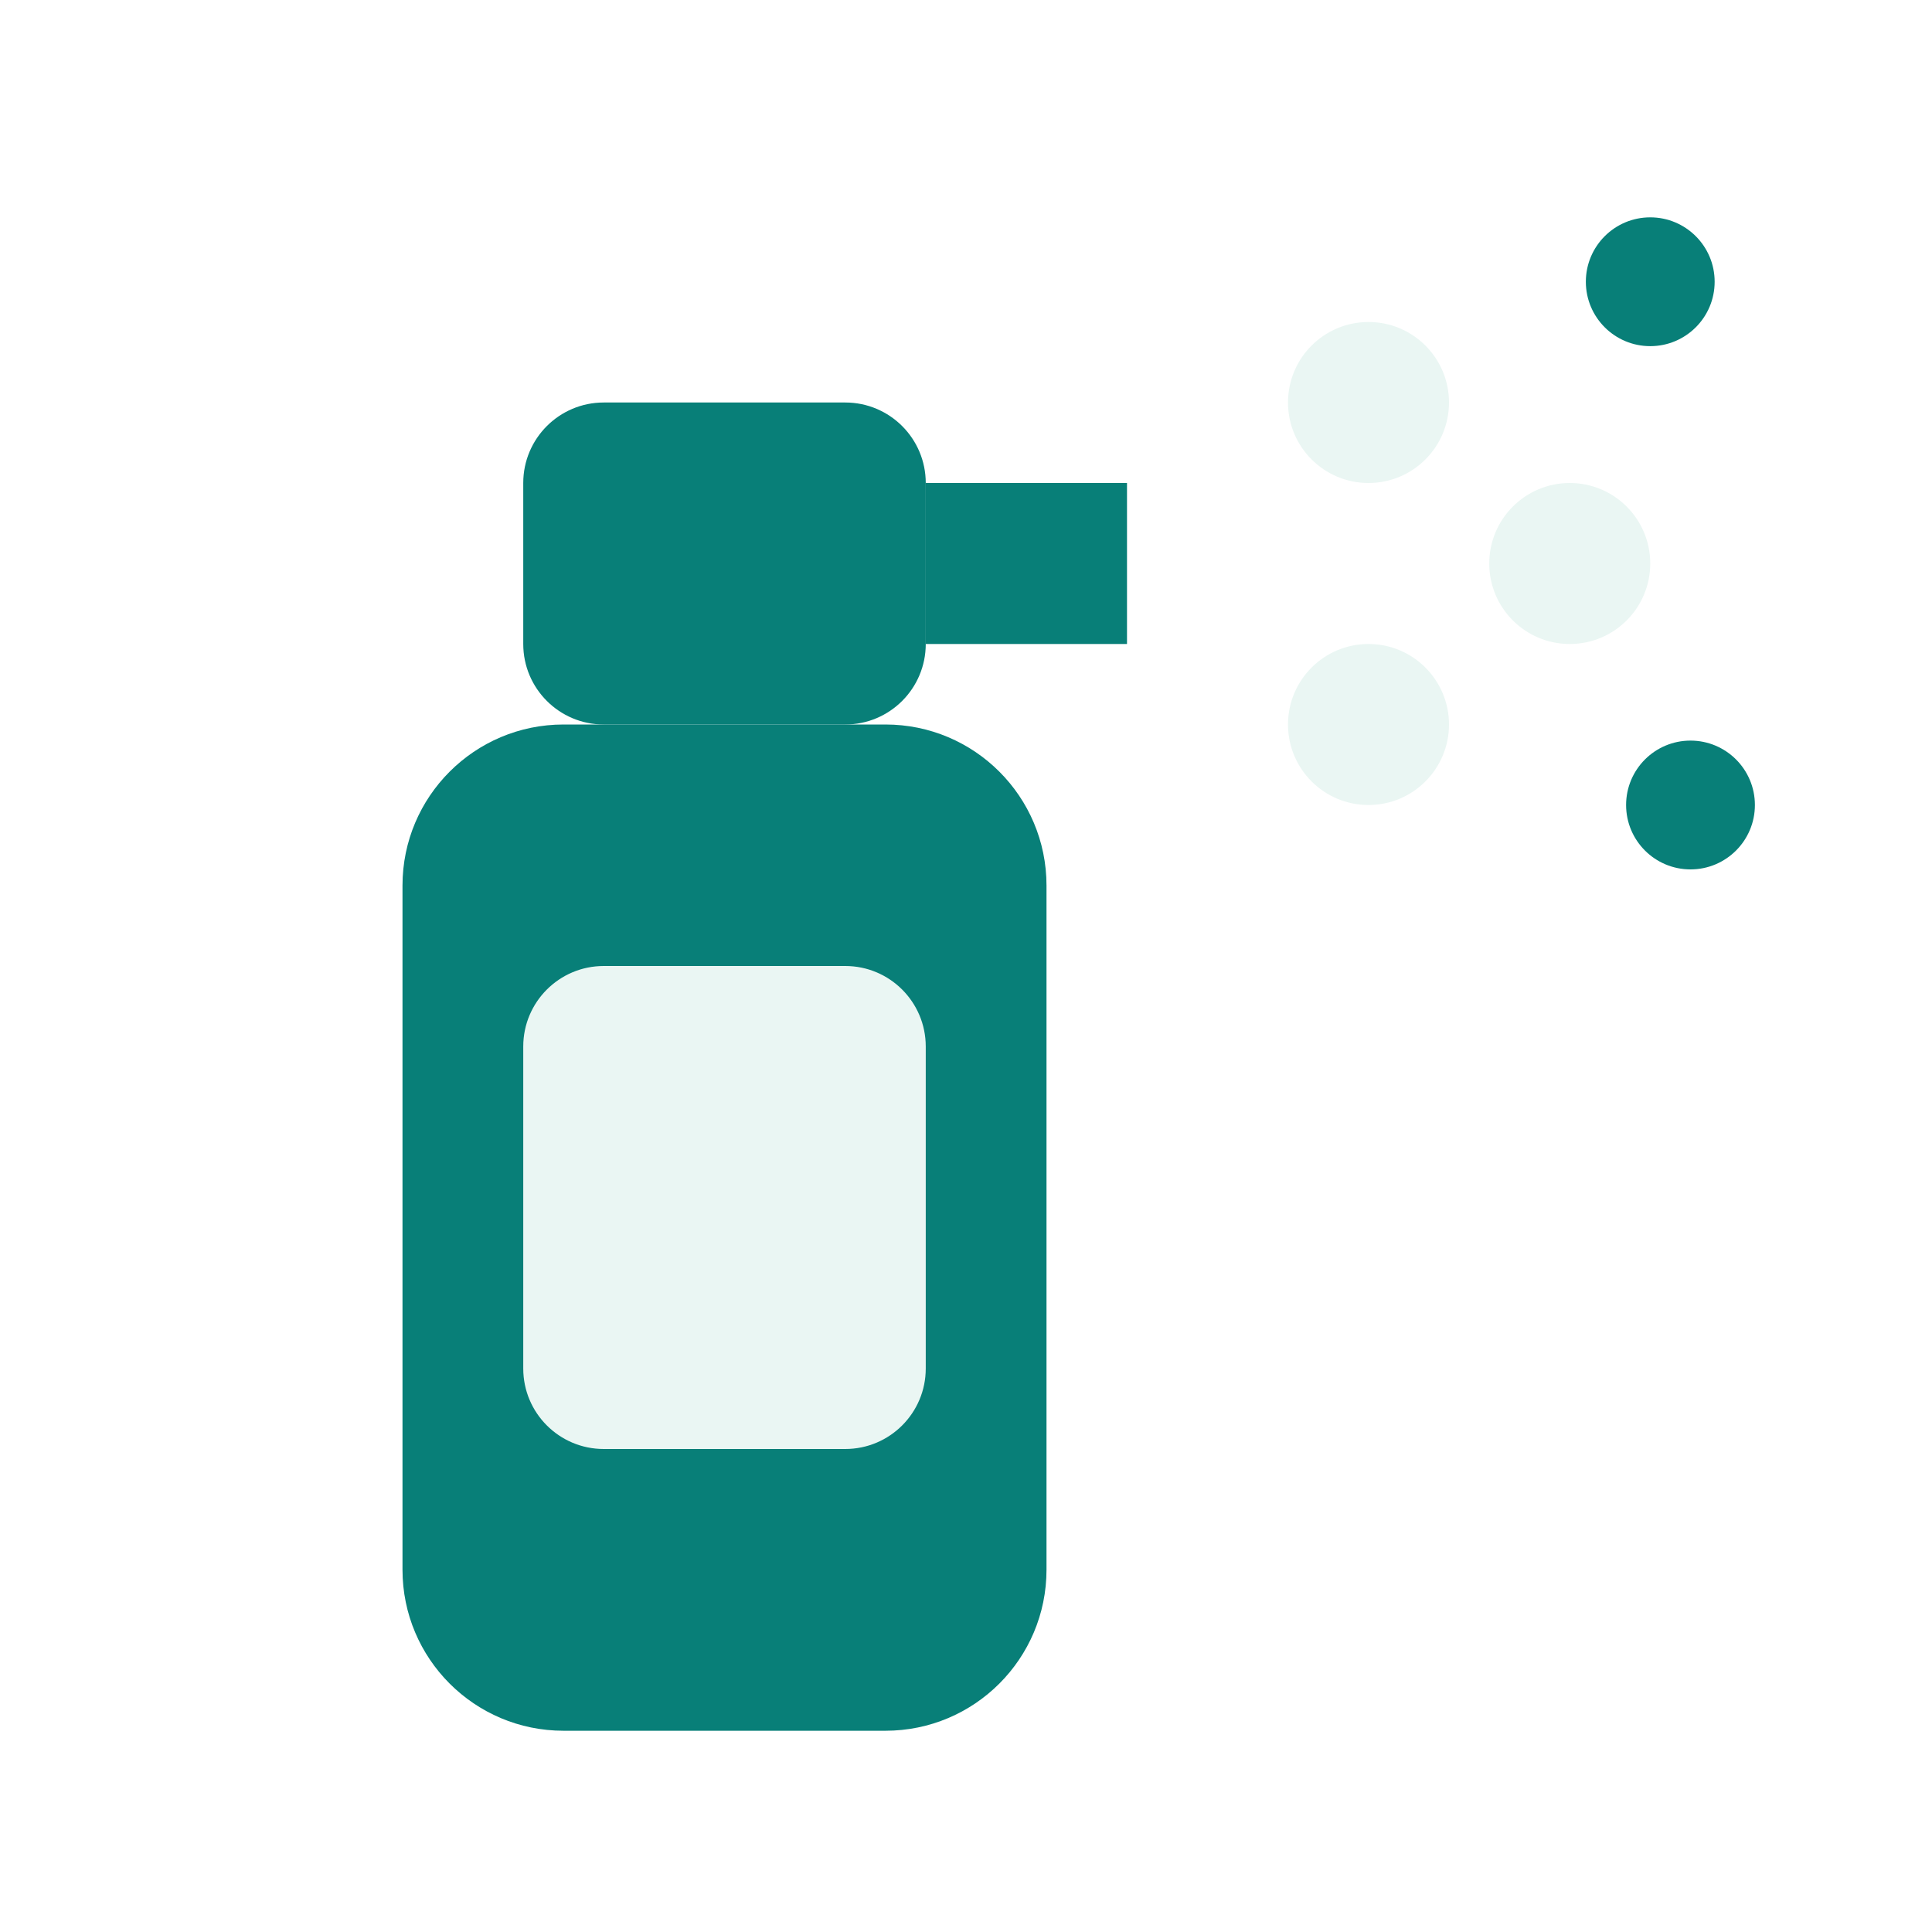
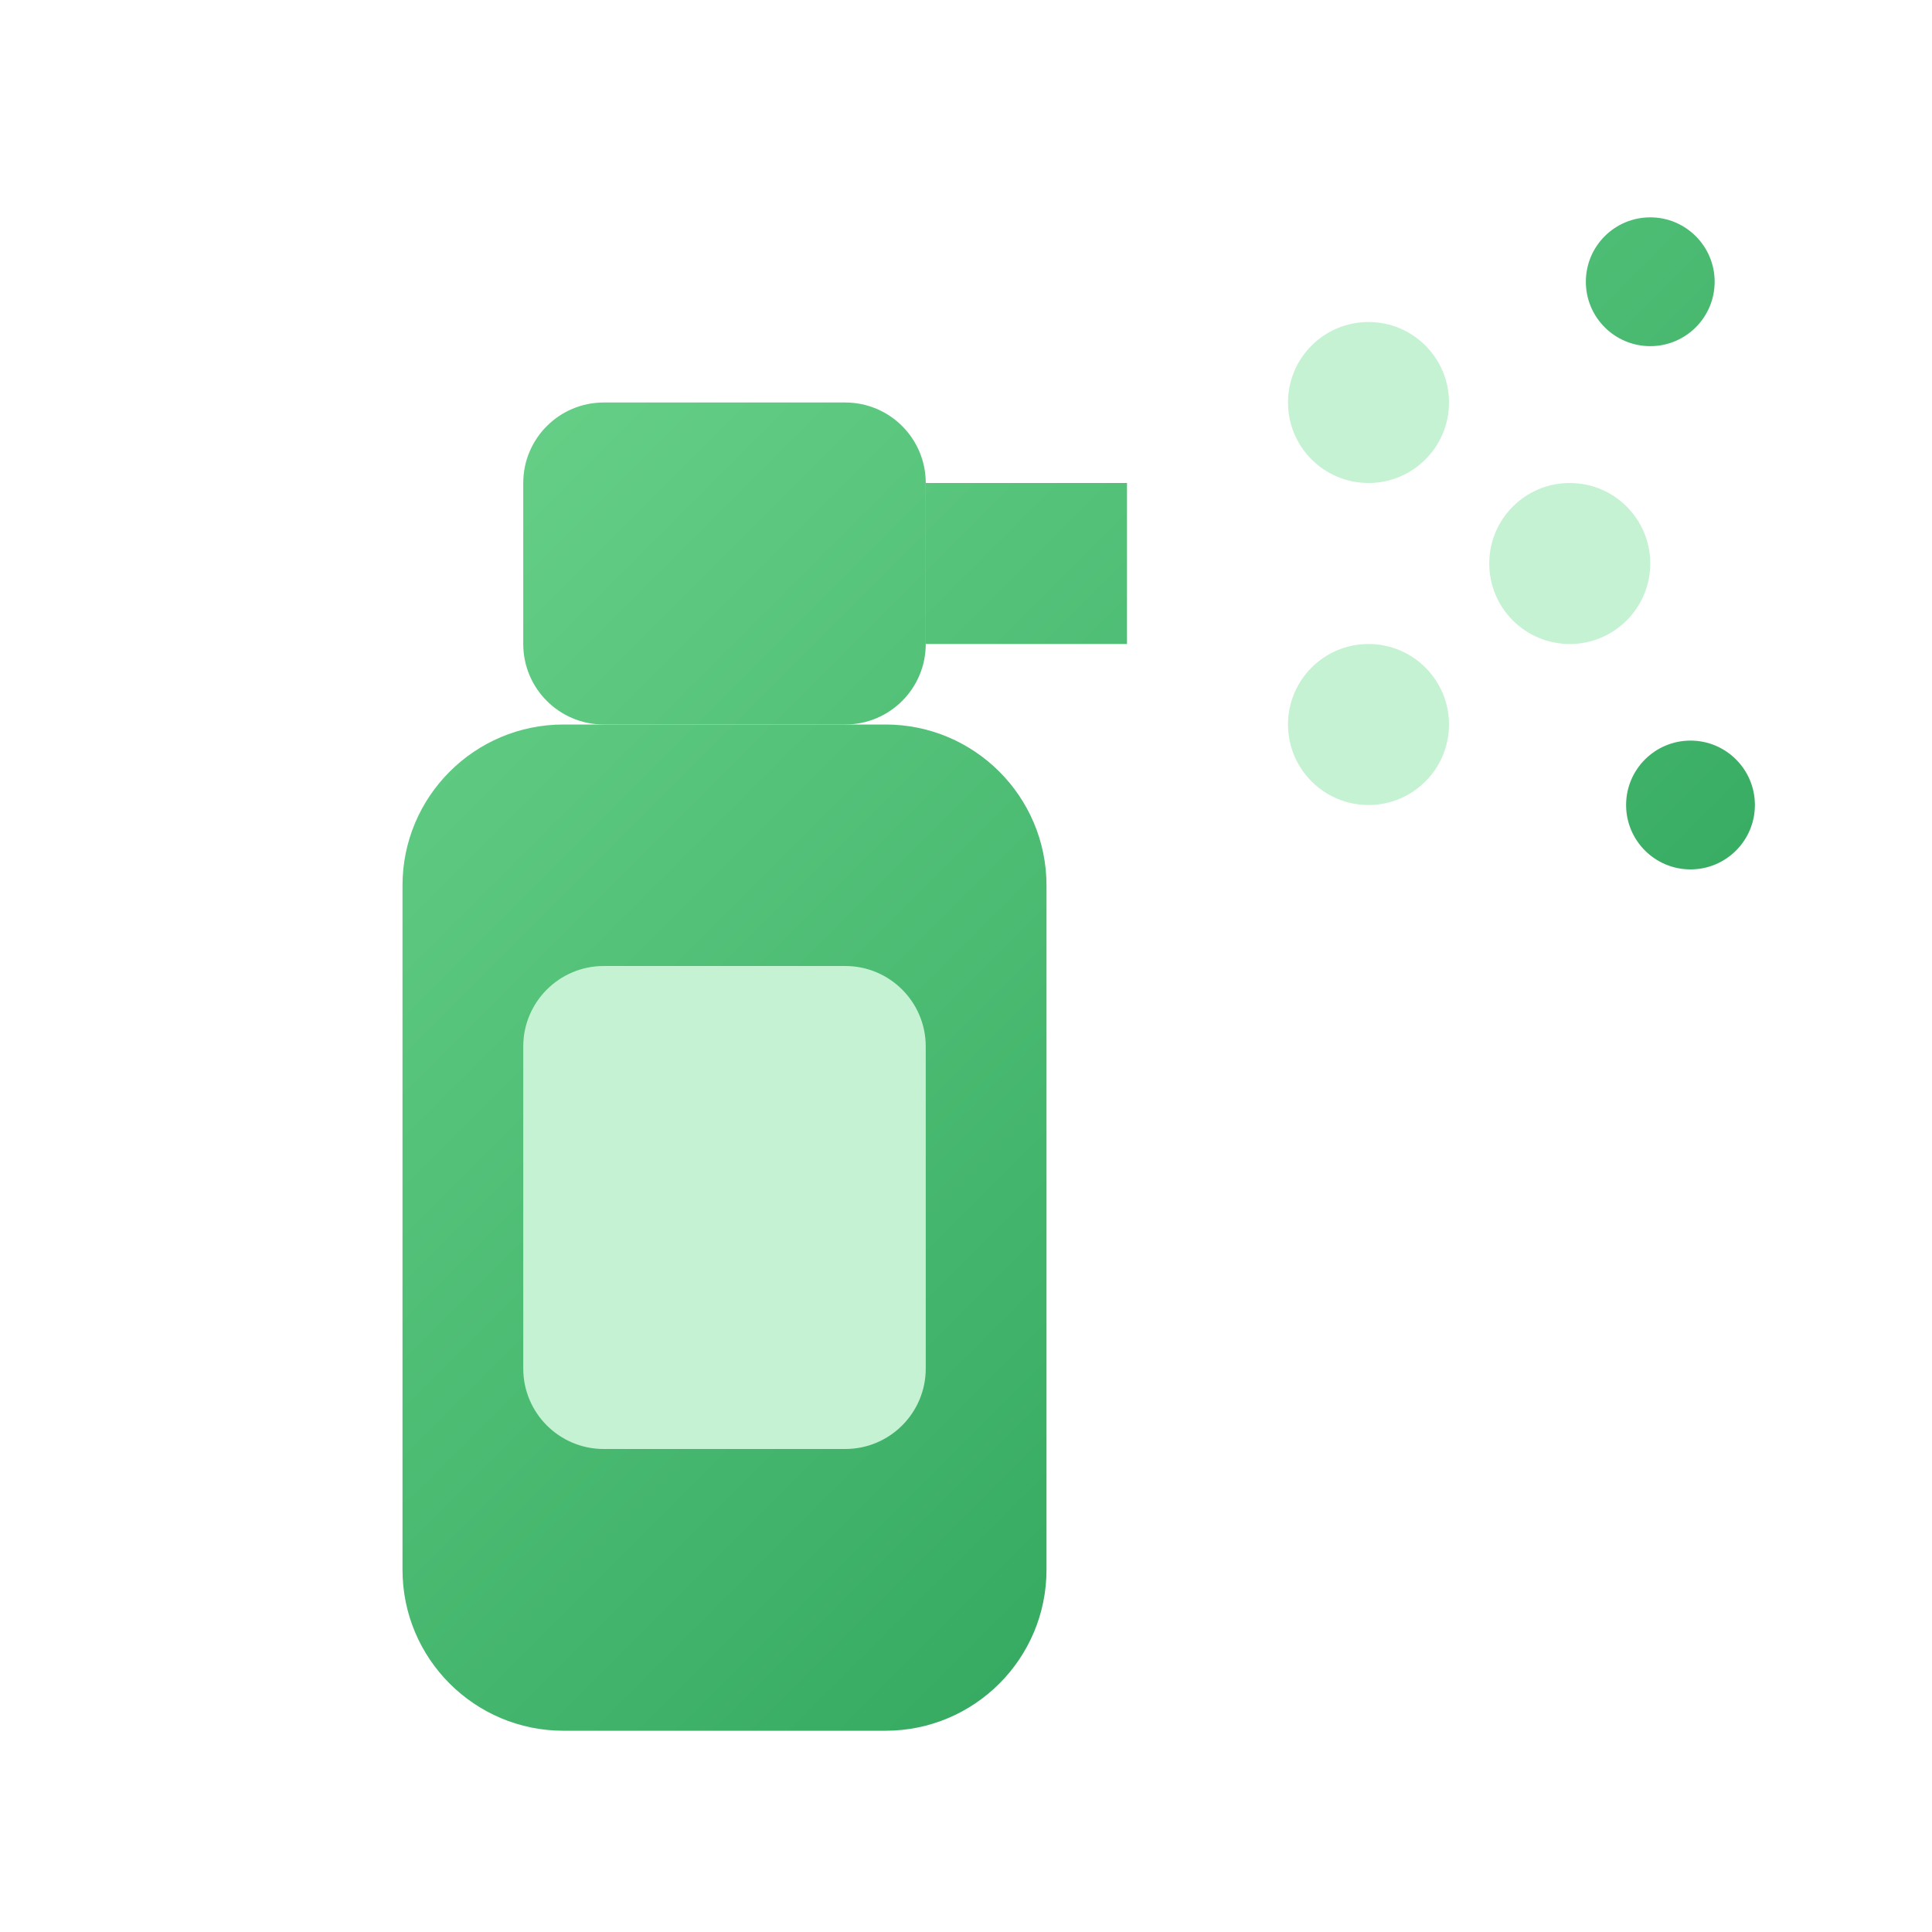
<svg xmlns="http://www.w3.org/2000/svg" viewBox="0 0 48 48">
-   <rect x="10" y="18" width="16" height="25" rx="4" fill="#087F78" />
-   <rect x="13" y="24" width="10" height="12" rx="2" fill="#EAF6F3" />
-   <rect x="13" y="10" width="10" height="8" rx="2" fill="#087F78" />
-   <path d="M23 12h5v4h-5z" fill="#087F78" />
-   <circle cx="34" cy="10" r="2" fill="#EAF6F3" />
-   <circle cx="39" cy="14" r="2" fill="#EAF6F3" />
-   <circle cx="34" cy="18" r="2" fill="#EAF6F3" />
-   <circle cx="41" cy="7" r="1.6" fill="#087F78" />
-   <circle cx="42" cy="20" r="1.6" fill="#087F78" />
+   <defs>
+     <linearGradient id="tone-a" x1="0" y1="0" x2="48" y2="48" gradientUnits="userSpaceOnUse">
+       <stop offset="0" stop-color="#7EE29A" />
+       <stop offset="1" stop-color="#18934A" />
+     </linearGradient>
+   </defs>
+   <rect x="10" y="18" width="16" height="25" rx="4" fill="url(#tone-a)" />
+   <rect x="13" y="24" width="10" height="12" rx="2" fill="#C5F2D2" />
+   <rect x="13" y="10" width="10" height="8" rx="2" fill="url(#tone-a)" />
+   <path d="M23 12h5v4h-5z" fill="url(#tone-a)" />
+   <circle cx="34" cy="10" r="2" fill="#C5F2D2" />
+   <circle cx="39" cy="14" r="2" fill="#C5F2D2" />
+   <circle cx="34" cy="18" r="2" fill="#C5F2D2" />
+   <circle cx="41" cy="7" r="1.6" fill="url(#tone-a)" />
+   <circle cx="42" cy="20" r="1.6" fill="url(#tone-a)" />
</svg>
